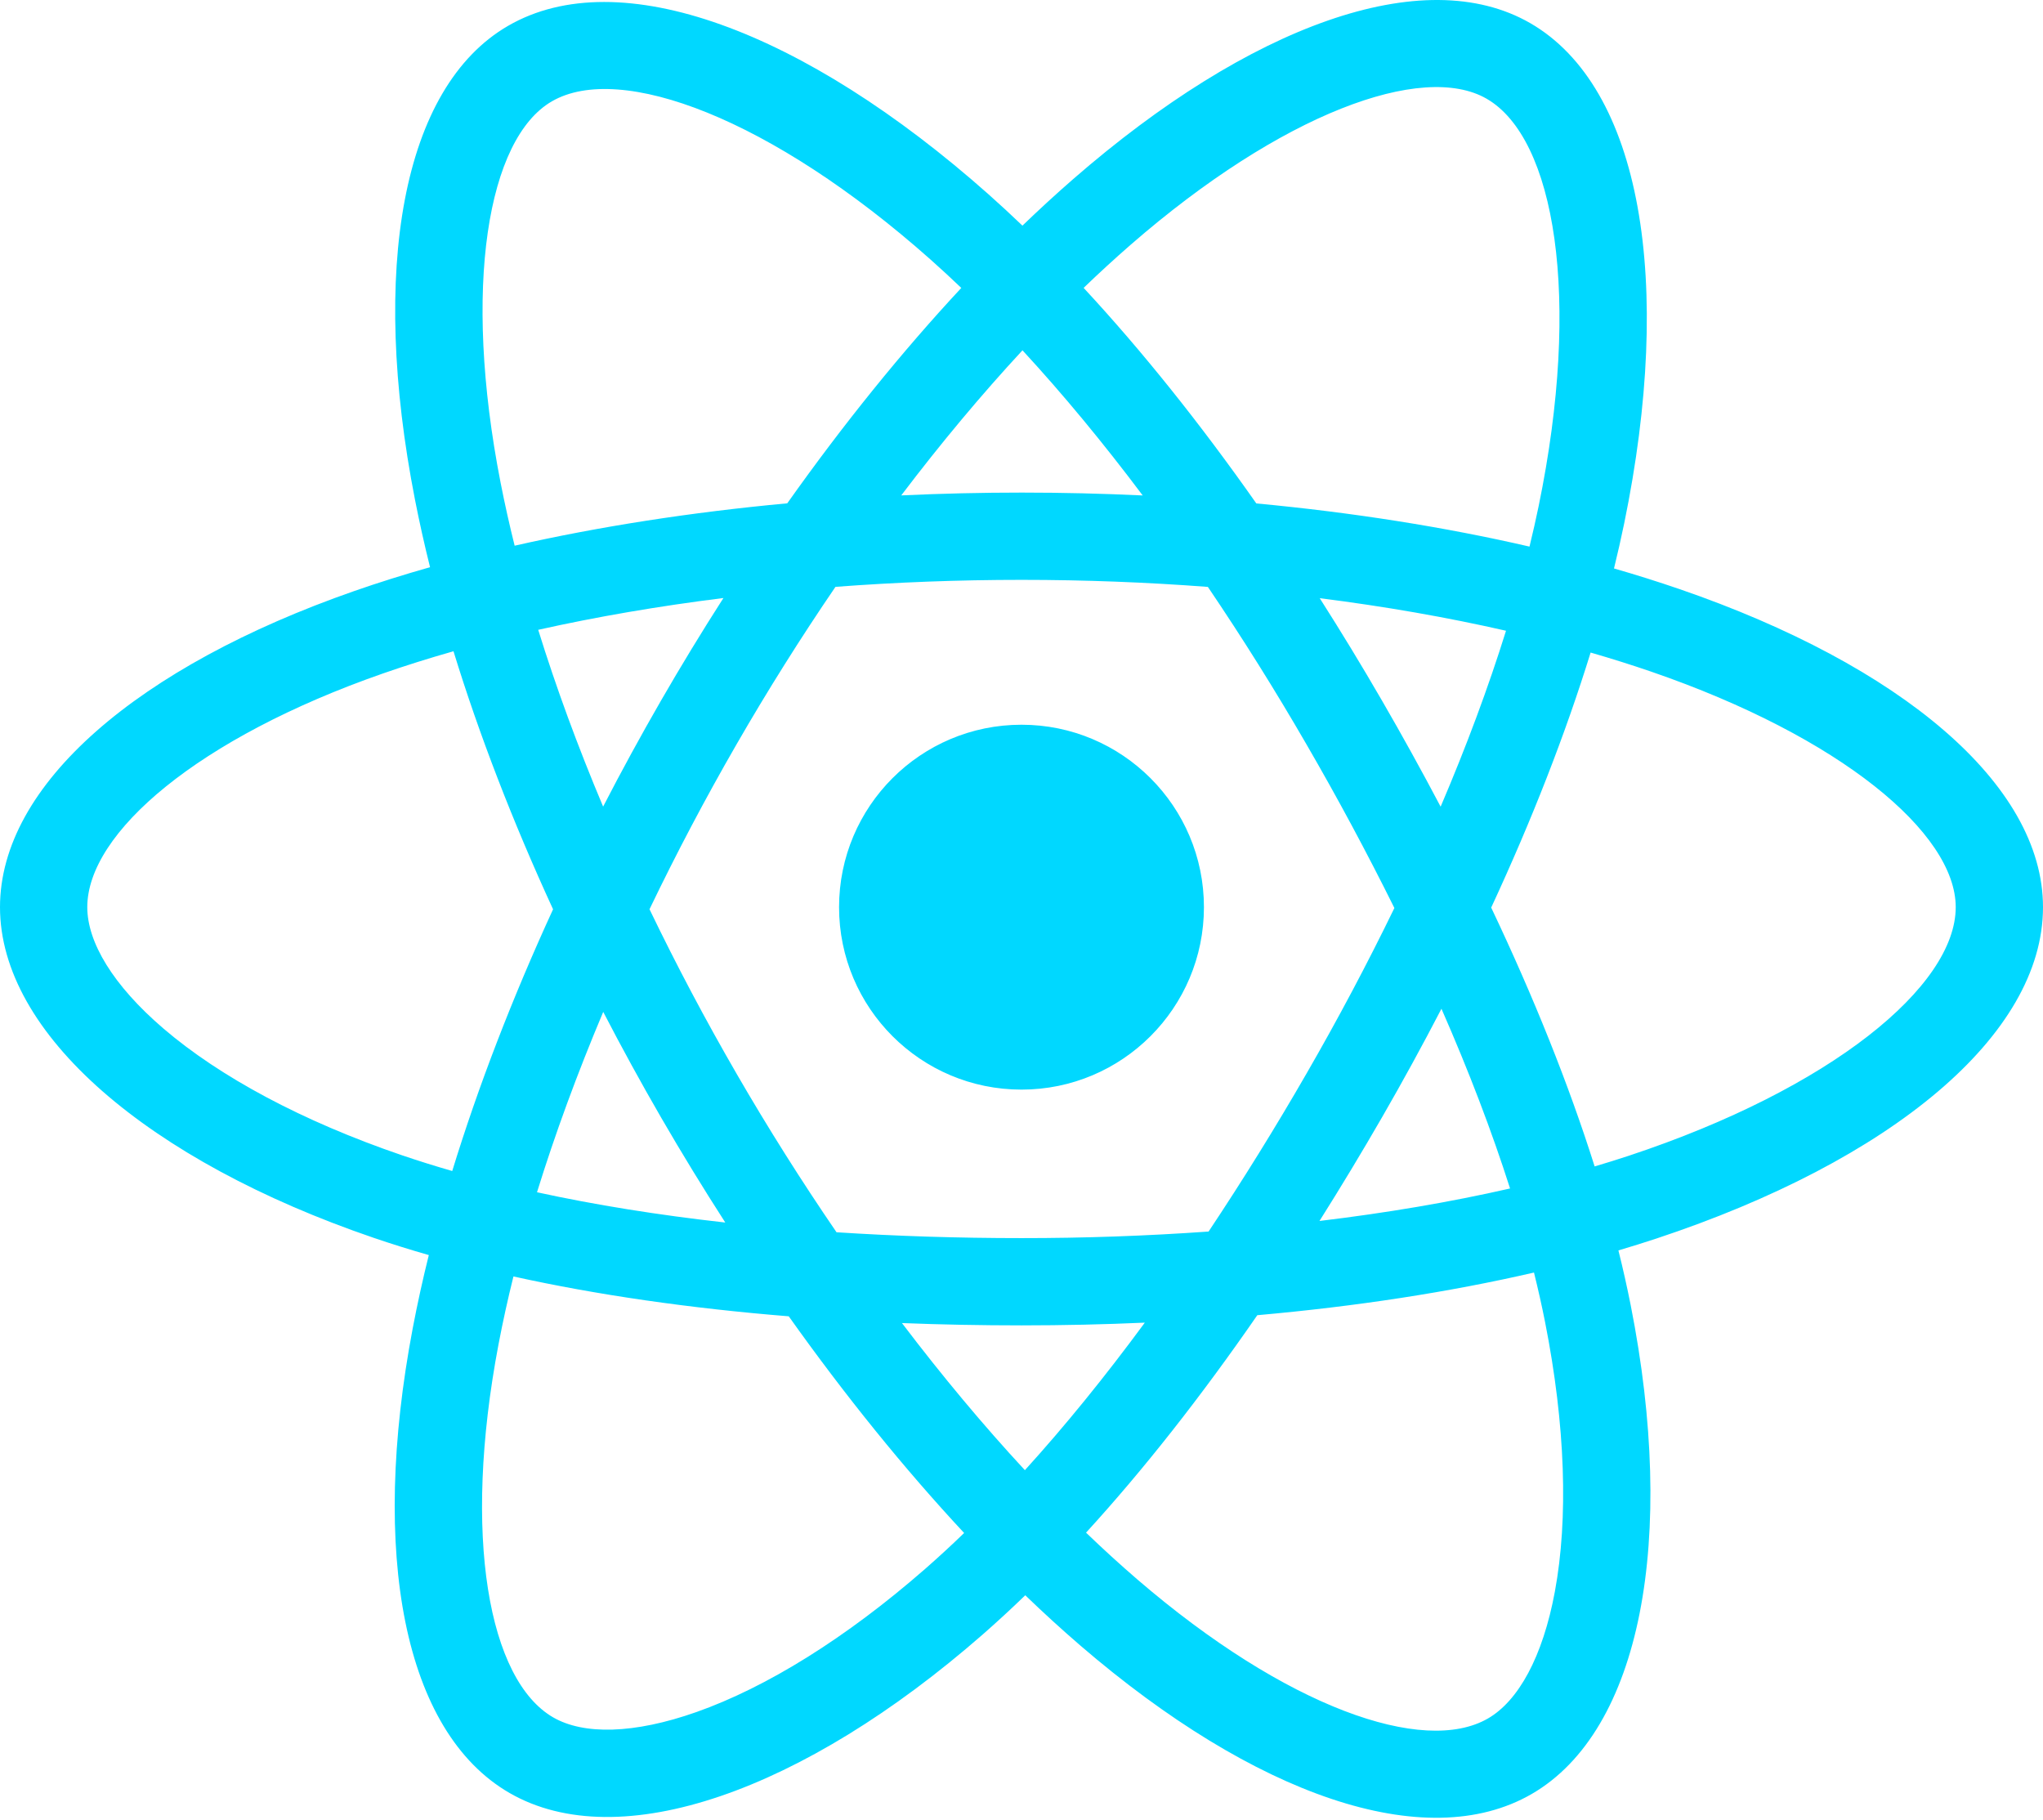
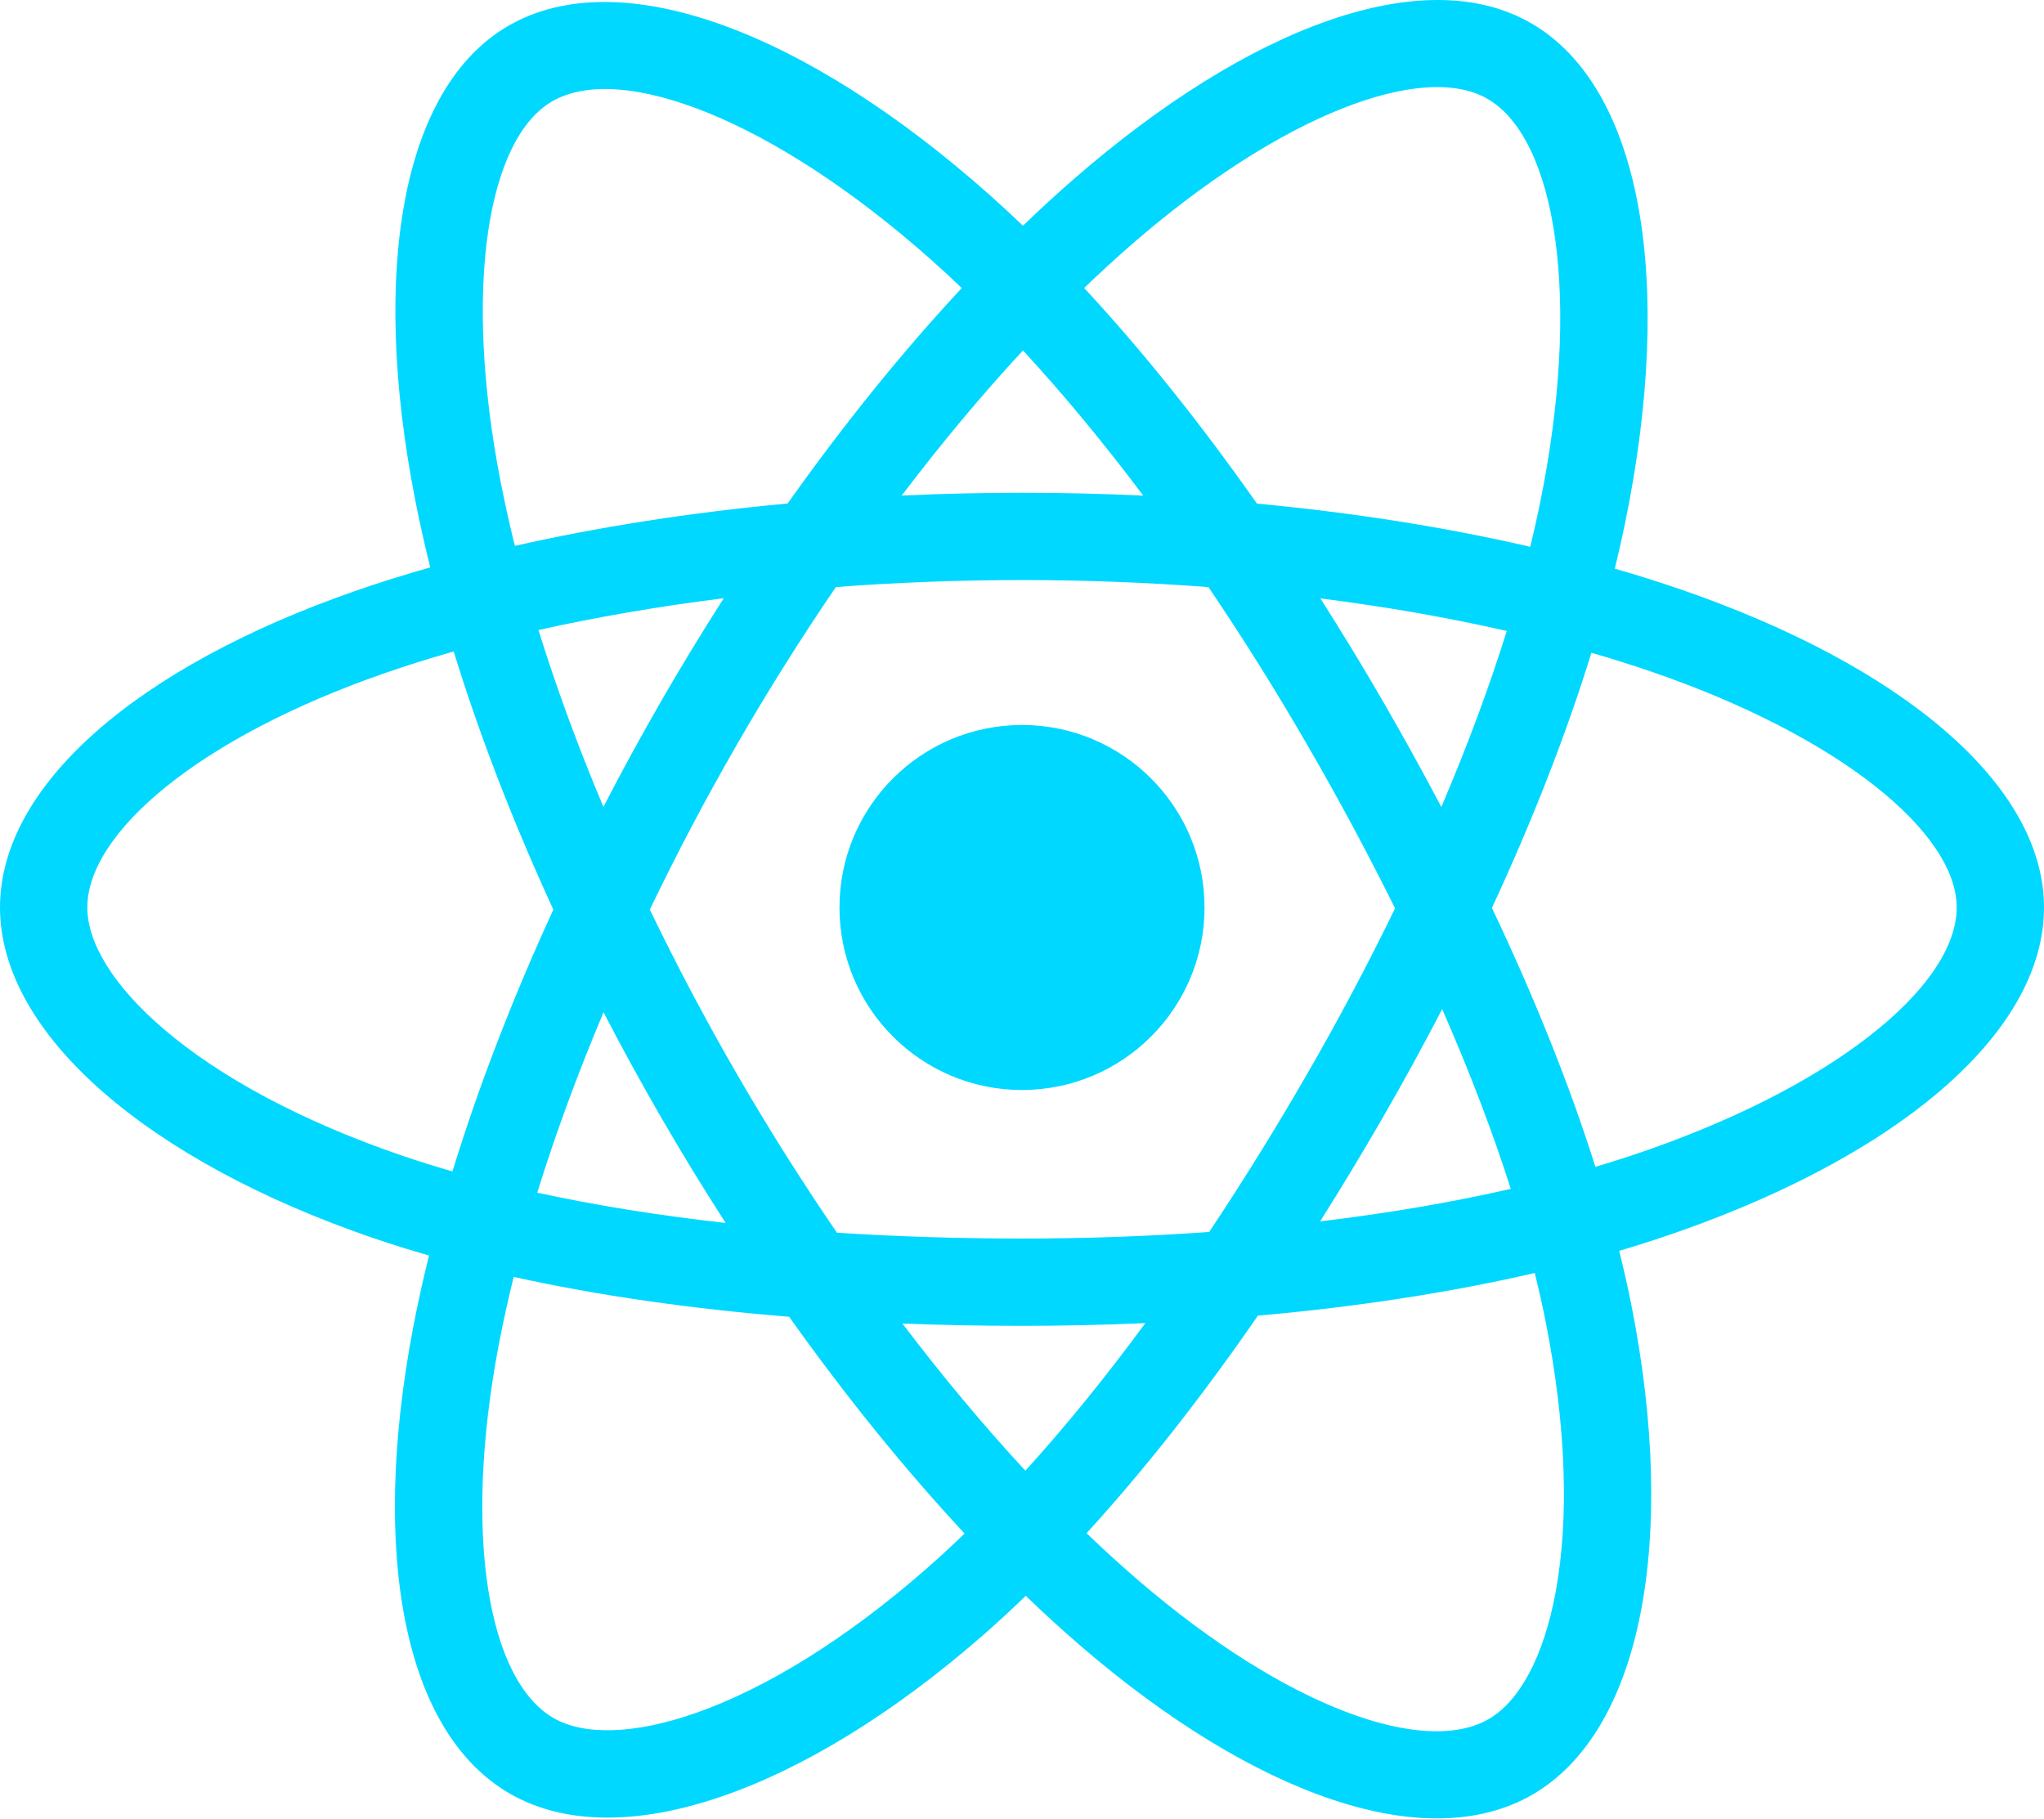
- <svg xmlns="http://www.w3.org/2000/svg" viewBox="0 0 256 228" width="256" height="228" preserveAspectRatio="xMidYMid">
+ <svg xmlns="http://www.w3.org/2000/svg" preserveAspectRatio="xMidYMid" viewBox="0 0 256 227.77">
  <path d="M210.483 73.824a171.49 171.49 0 0 0-8.24-2.597c.465-1.9.893-3.777 1.273-5.621 6.238-30.281 2.16-54.676-11.769-62.708-13.355-7.7-35.196.329-57.254 19.526a171.23 171.23 0 0 0-6.375 5.848 155.866 155.866 0 0 0-4.241-3.917C100.759 3.829 77.587-4.822 63.673 3.233 50.33 10.957 46.379 33.89 51.995 62.588a170.974 170.974 0 0 0 1.892 8.48c-3.28.932-6.445 1.924-9.474 2.98C17.309 83.498 0 98.307 0 113.668c0 15.865 18.582 31.778 46.812 41.427a145.52 145.52 0 0 0 6.921 2.165 167.467 167.467 0 0 0-2.01 9.138c-5.354 28.2-1.173 50.591 12.134 58.266 13.744 7.926 36.812-.22 59.273-19.855a145.567 145.567 0 0 0 5.342-4.923 168.064 168.064 0 0 0 6.92 6.314c21.758 18.722 43.246 26.282 56.54 18.586 13.731-7.949 18.194-32.003 12.4-61.268a145.016 145.016 0 0 0-1.535-6.842c1.62-.48 3.21-.974 4.76-1.488 29.348-9.723 48.443-25.443 48.443-41.52 0-15.417-17.868-30.326-45.517-39.844Zm-6.365 70.984c-1.4.463-2.836.91-4.3 1.345-3.24-10.257-7.612-21.163-12.963-32.432 5.106-11 9.31-21.767 12.459-31.957 2.619.758 5.16 1.557 7.61 2.4 23.69 8.156 38.14 20.213 38.14 29.504 0 9.896-15.606 22.743-40.946 31.14Zm-10.514 20.834c2.562 12.94 2.927 24.64 1.23 33.787-1.524 8.219-4.59 13.698-8.382 15.893-8.067 4.67-25.32-1.4-43.927-17.412a156.726 156.726 0 0 1-6.437-5.87c7.214-7.889 14.423-17.06 21.459-27.246 12.376-1.098 24.068-2.894 34.671-5.345.522 2.107.986 4.173 1.386 6.193ZM87.276 214.515c-7.882 2.783-14.16 2.863-17.955.675-8.075-4.657-11.432-22.636-6.853-46.752a156.923 156.923 0 0 1 1.869-8.499c10.486 2.32 22.093 3.988 34.498 4.994 7.084 9.967 14.501 19.128 21.976 27.15a134.668 134.668 0 0 1-4.877 4.492c-9.933 8.682-19.886 14.842-28.658 17.94ZM50.35 144.747c-12.483-4.267-22.792-9.812-29.858-15.863-6.35-5.437-9.555-10.836-9.555-15.216 0-9.322 13.897-21.212 37.076-29.293 2.813-.98 5.757-1.905 8.812-2.773 3.204 10.42 7.406 21.315 12.477 32.332-5.137 11.18-9.399 22.249-12.634 32.792a134.718 134.718 0 0 1-6.318-1.979Zm12.378-84.26c-4.811-24.587-1.616-43.134 6.425-47.789 8.564-4.958 27.502 2.111 47.463 19.835a144.318 144.318 0 0 1 3.841 3.545c-7.438 7.987-14.787 17.08-21.808 26.988-12.04 1.116-23.565 2.908-34.161 5.309a160.342 160.342 0 0 1-1.76-7.887Zm110.427 27.268a347.8 347.8 0 0 0-7.785-12.803c8.168 1.033 15.994 2.404 23.343 4.08-2.206 7.072-4.956 14.465-8.193 22.045a381.151 381.151 0 0 0-7.365-13.322Zm-45.032-43.861c5.044 5.465 10.096 11.566 15.065 18.186a322.04 322.04 0 0 0-30.257-.006c4.974-6.559 10.069-12.652 15.192-18.18ZM82.802 87.83a323.167 323.167 0 0 0-7.227 13.238c-3.184-7.553-5.909-14.98-8.134-22.152 7.304-1.634 15.093-2.97 23.209-3.984a321.524 321.524 0 0 0-7.848 12.897Zm8.081 65.352c-8.385-.936-16.291-2.203-23.593-3.793 2.26-7.3 5.045-14.885 8.298-22.6a321.187 321.187 0 0 0 7.257 13.246c2.594 4.48 5.28 8.868 8.038 13.147Zm37.542 31.03c-5.184-5.592-10.354-11.779-15.403-18.433 4.902.192 9.899.29 14.978.29 5.218 0 10.376-.117 15.453-.343-4.985 6.774-10.018 12.97-15.028 18.486Zm52.198-57.817c3.422 7.8 6.306 15.345 8.596 22.52-7.422 1.694-15.436 3.058-23.88 4.071a382.417 382.417 0 0 0 7.859-13.026 347.403 347.403 0 0 0 7.425-13.565Zm-16.898 8.101a358.557 358.557 0 0 1-12.281 19.815 329.4 329.4 0 0 1-23.444.823c-7.967 0-15.716-.248-23.178-.732a310.202 310.202 0 0 1-12.513-19.846h.001a307.41 307.41 0 0 1-10.923-20.627 310.278 310.278 0 0 1 10.89-20.637l-.001.001a307.318 307.318 0 0 1 12.413-19.761c7.613-.576 15.42-.876 23.31-.876H128c7.926 0 15.743.303 23.354.883a329.357 329.357 0 0 1 12.335 19.695 358.489 358.489 0 0 1 11.036 20.54 329.472 329.472 0 0 1-11 20.722Zm22.56-122.124c8.572 4.944 11.906 24.881 6.52 51.026-.344 1.668-.73 3.367-1.15 5.09-10.622-2.452-22.155-4.275-34.23-5.408-7.034-10.017-14.323-19.124-21.64-27.008a160.789 160.789 0 0 1 5.888-5.4c18.9-16.447 36.564-22.941 44.612-18.3ZM128 90.808c12.625 0 22.86 10.235 22.86 22.86s-10.235 22.86-22.86 22.86-22.86-10.235-22.86-22.86 10.235-22.86 22.86-22.86Z" fill="#00D8FF" />
</svg>
